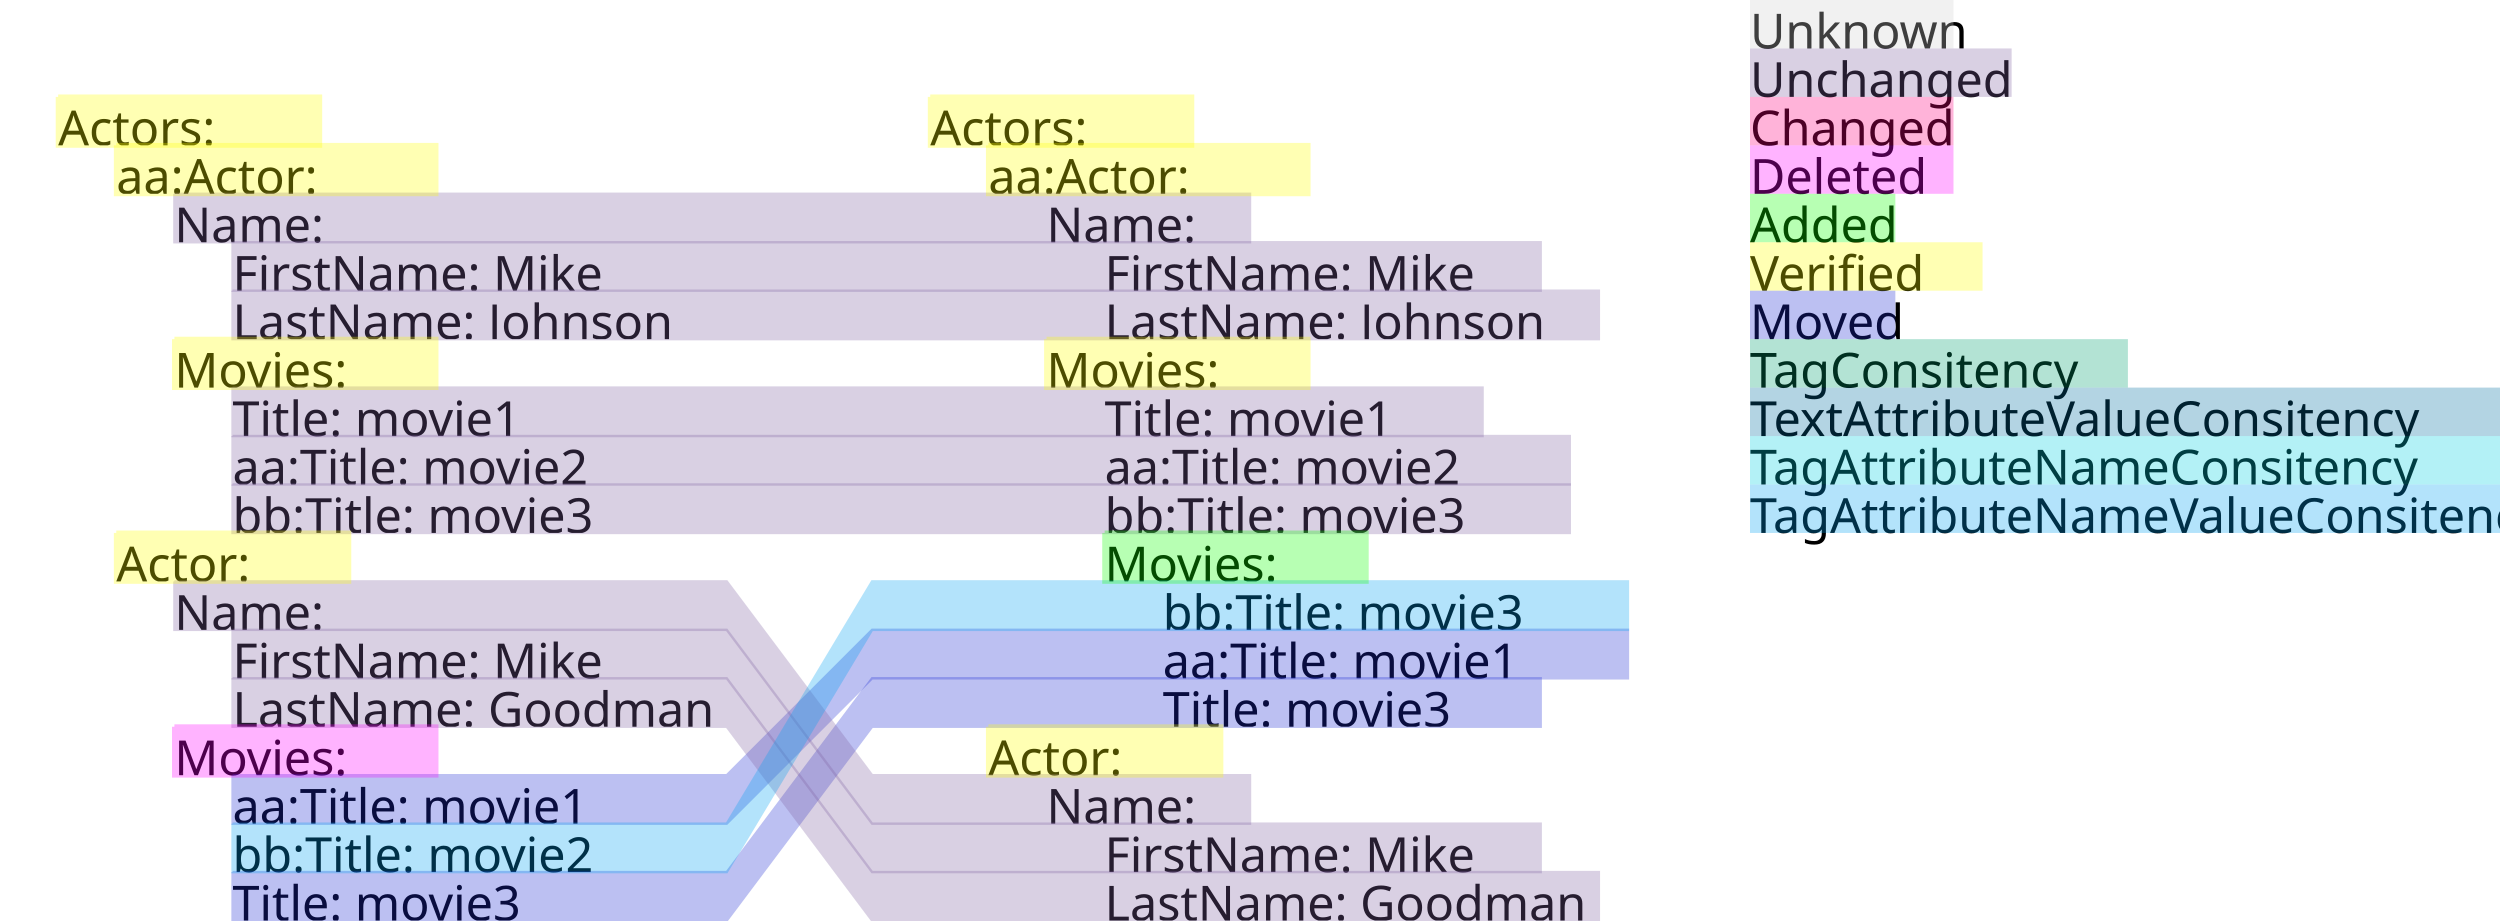
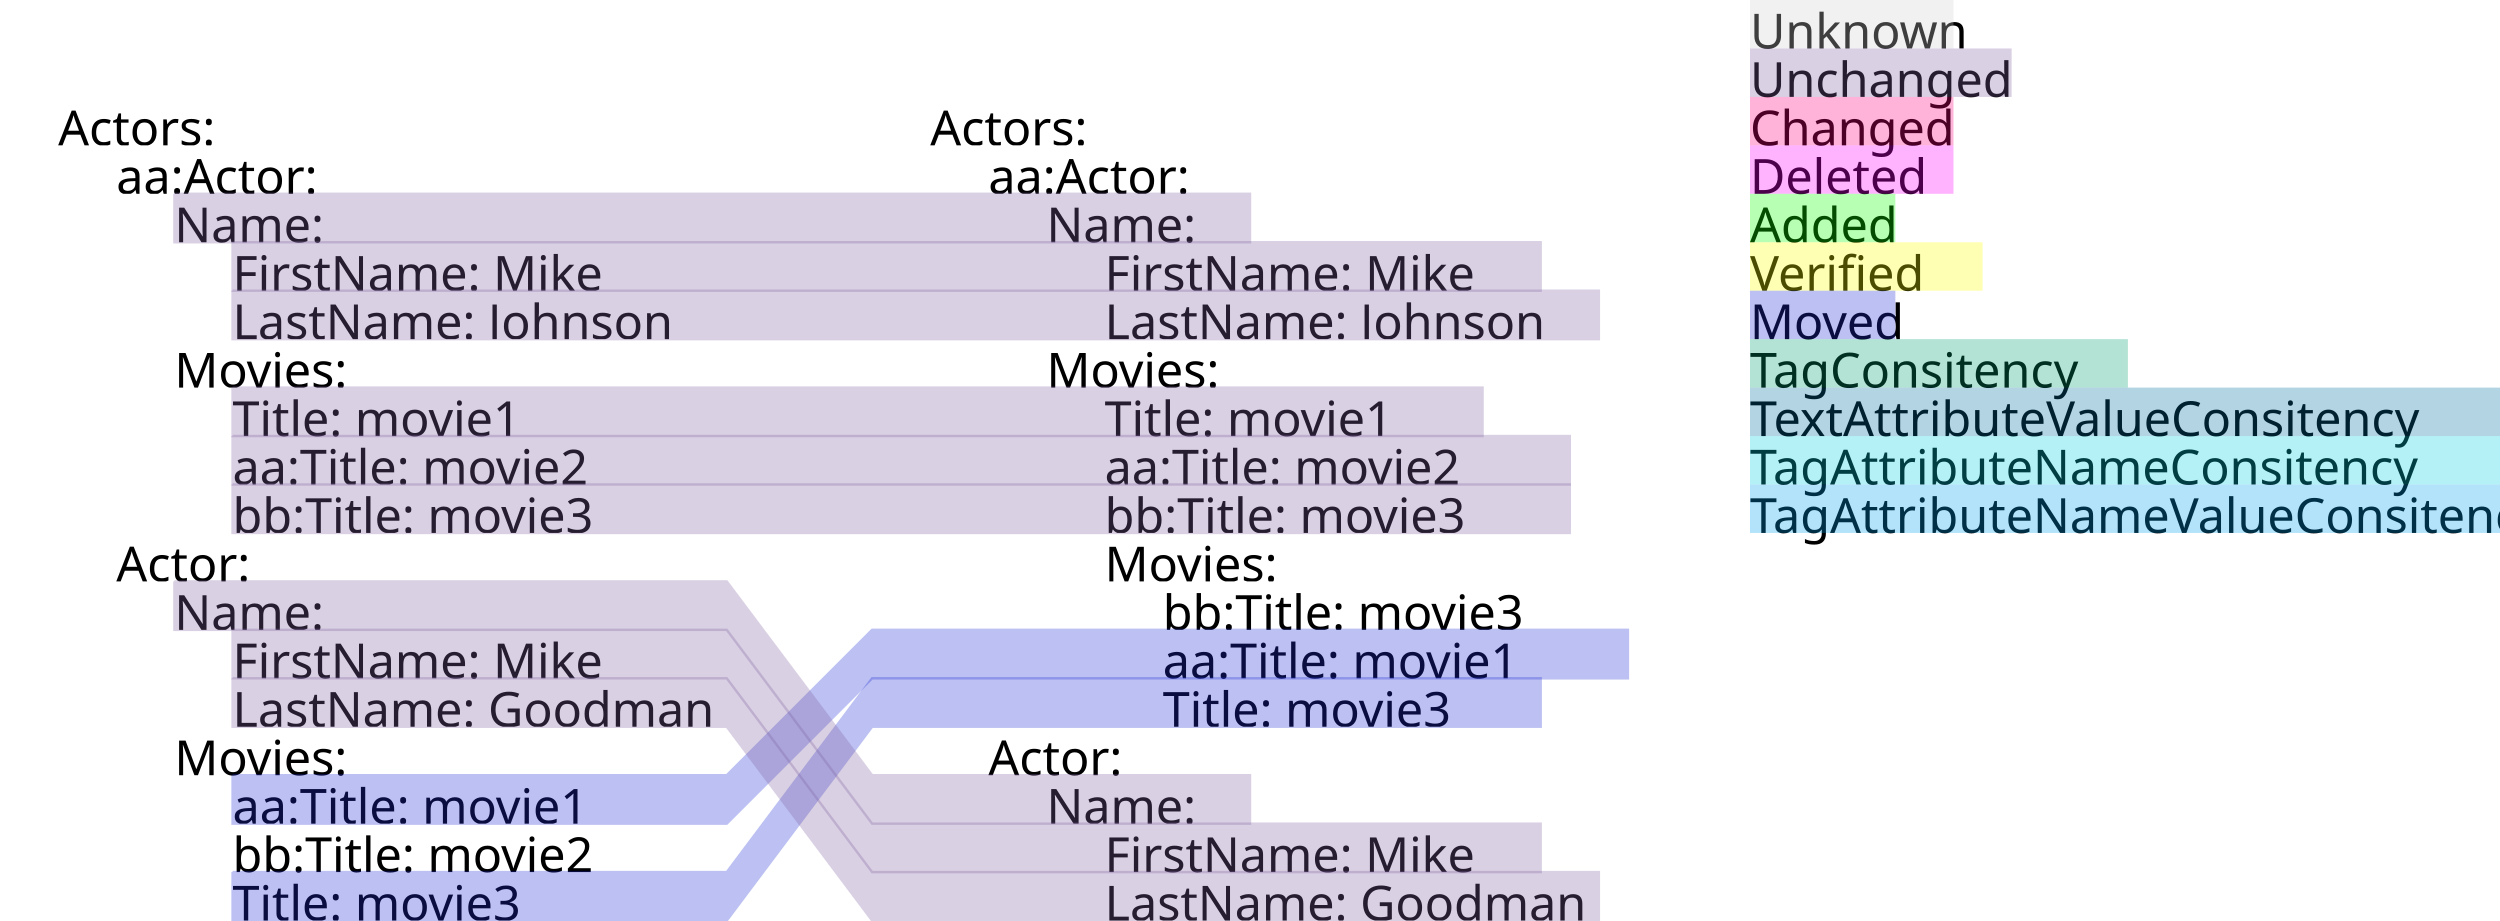
<svg xmlns="http://www.w3.org/2000/svg" baseProfile="full" height="190.0" version="1.1" viewBox="0,0,516.0,190.0" width="516.0">
  <defs />
  <svg baseProfile="full" height="100%" version="1.1" width="100%" x="0" y="0">
    <defs />
    <svg height="10.0" viewBox="0,0,54.0,10.0" width="54.0" x="12.0" y="20.0">
      <defs />
      <text font-family="Lucida Console" font-size="10" x="0" y="0">
        <tspan fill="black" x="0" y="10.0">Actors:  
</tspan>
      </text>
    </svg>
    <svg height="10.0" viewBox="0,0,66.0,10.0" width="66.0" x="24.0" y="30.0">
      <defs />
      <text font-family="Lucida Console" font-size="10" x="0" y="0">
        <tspan fill="black" x="0" y="10.0">aa:Actor:  
</tspan>
      </text>
    </svg>
    <svg height="10.0" viewBox="0,0,42.0,10.0" width="42.0" x="36.0" y="40.0">
      <defs />
      <text font-family="Lucida Console" font-size="10" x="0" y="0">
        <tspan fill="black" x="0" y="10.0">Name:  
</tspan>
      </text>
    </svg>
    <svg height="10.0" viewBox="0,0,90.0,10.0" width="90.0" x="48.0" y="50.0">
      <defs />
      <text font-family="Lucida Console" font-size="10" x="0" y="0">
        <tspan fill="black" x="0" y="10.0">FirstName: Mike</tspan>
      </text>
    </svg>
    <svg height="10.0" viewBox="0,0,102.0,10.0" width="102.0" x="48.0" y="60.0">
      <defs />
      <text font-family="Lucida Console" font-size="10" x="0" y="0">
        <tspan fill="black" x="0" y="10.0">LastName: Johnson</tspan>
      </text>
    </svg>
    <svg height="10.0" viewBox="0,0,54.0,10.0" width="54.0" x="36.0" y="70.0">
      <defs />
      <text font-family="Lucida Console" font-size="10" x="0" y="0">
        <tspan fill="black" x="0" y="10.0">Movies:  
</tspan>
      </text>
    </svg>
    <svg height="10.0" viewBox="0,0,78.0,10.0" width="78.0" x="48.0" y="80.0">
      <defs />
      <text font-family="Lucida Console" font-size="10" x="0" y="0">
        <tspan fill="black" x="0" y="10.0">Title: 
movie1
</tspan>
      </text>
    </svg>
    <svg height="10.0" viewBox="0,0,96.0,10.0" width="96.0" x="48.0" y="90.0">
      <defs />
      <text font-family="Lucida Console" font-size="10" x="0" y="0">
        <tspan fill="black" x="0" y="10.0">aa:Title: movie2</tspan>
      </text>
    </svg>
    <svg height="10.0" viewBox="0,0,96.0,10.0" width="96.0" x="48.0" y="100.0">
      <defs />
      <text font-family="Lucida Console" font-size="10" x="0" y="0">
        <tspan fill="black" x="0" y="10.0">bb:Title: movie3</tspan>
      </text>
    </svg>
    <svg height="10.0" viewBox="0,0,48.0,10.0" width="48.0" x="24.0" y="110.0">
      <defs />
      <text font-family="Lucida Console" font-size="10" x="0" y="0">
        <tspan fill="black" x="0" y="10.0">Actor:  
</tspan>
      </text>
    </svg>
    <svg height="10.0" viewBox="0,0,42.0,10.0" width="42.0" x="36.0" y="120.0">
      <defs />
      <text font-family="Lucida Console" font-size="10" x="0" y="0">
        <tspan fill="black" x="0" y="10.0">Name:  
</tspan>
      </text>
    </svg>
    <svg height="10.0" viewBox="0,0,90.0,10.0" width="90.0" x="48.0" y="130.0">
      <defs />
      <text font-family="Lucida Console" font-size="10" x="0" y="0">
        <tspan fill="black" x="0" y="10.0">FirstName: 
Mike
</tspan>
      </text>
    </svg>
    <svg height="10.0" viewBox="0,0,102.0,10.0" width="102.0" x="48.0" y="140.0">
      <defs />
      <text font-family="Lucida Console" font-size="10" x="0" y="0">
        <tspan fill="black" x="0" y="10.0">LastName: Goodman</tspan>
      </text>
    </svg>
    <svg height="10.0" viewBox="0,0,54.0,10.0" width="54.0" x="36.0" y="150.0">
      <defs />
      <text font-family="Lucida Console" font-size="10" x="0" y="0">
        <tspan fill="black" x="0" y="10.0">Movies:  
</tspan>
      </text>
    </svg>
    <svg height="10.0" viewBox="0,0,96.0,10.0" width="96.0" x="48.0" y="160.0">
      <defs />
      <text font-family="Lucida Console" font-size="10" x="0" y="0">
        <tspan fill="black" x="0" y="10.0">aa:Title: movie1</tspan>
      </text>
    </svg>
    <svg height="10.0" viewBox="0,0,96.0,10.0" width="96.0" x="48.0" y="170.0">
      <defs />
      <text font-family="Lucida Console" font-size="10" x="0" y="0">
        <tspan fill="black" x="0" y="10.0">bb:Title: movie2</tspan>
      </text>
    </svg>
    <svg height="10.0" viewBox="0,0,78.0,10.0" width="78.0" x="48.0" y="180.0">
      <defs />
      <text font-family="Lucida Console" font-size="10" x="0" y="0">
        <tspan fill="black" x="0" y="10.0">Title: movie3</tspan>
      </text>
    </svg>
  </svg>
  <svg baseProfile="full" height="100%" version="1.1" width="100%" x="180.0" y="0">
    <defs />
    <svg height="10.0" viewBox="0,0,54.0,10.0" width="54.0" x="12.0" y="20.0">
      <defs />
      <text font-family="Lucida Console" font-size="10" x="0" y="0">
        <tspan fill="black" x="0" y="10.0">Actors:  
</tspan>
      </text>
    </svg>
    <svg height="10.0" viewBox="0,0,66.0,10.0" width="66.0" x="24.0" y="30.0">
      <defs />
      <text font-family="Lucida Console" font-size="10" x="0" y="0">
        <tspan fill="black" x="0" y="10.0">aa:Actor:  
</tspan>
      </text>
    </svg>
    <svg height="10.0" viewBox="0,0,42.0,10.0" width="42.0" x="36.0" y="40.0">
      <defs />
      <text font-family="Lucida Console" font-size="10" x="0" y="0">
        <tspan fill="black" x="0" y="10.0">Name:  
</tspan>
      </text>
    </svg>
    <svg height="10.0" viewBox="0,0,90.0,10.0" width="90.0" x="48.0" y="50.0">
      <defs />
      <text font-family="Lucida Console" font-size="10" x="0" y="0">
        <tspan fill="black" x="0" y="10.0">FirstName: Mike</tspan>
      </text>
    </svg>
    <svg height="10.0" viewBox="0,0,102.0,10.0" width="102.0" x="48.0" y="60.0">
      <defs />
      <text font-family="Lucida Console" font-size="10" x="0" y="0">
        <tspan fill="black" x="0" y="10.0">LastName: Johnson</tspan>
      </text>
    </svg>
    <svg height="10.0" viewBox="0,0,54.0,10.0" width="54.0" x="36.0" y="70.0">
      <defs />
      <text font-family="Lucida Console" font-size="10" x="0" y="0">
        <tspan fill="black" x="0" y="10.0">Movies:  
</tspan>
      </text>
    </svg>
    <svg height="10.0" viewBox="0,0,78.0,10.0" width="78.0" x="48.0" y="80.0">
      <defs />
      <text font-family="Lucida Console" font-size="10" x="0" y="0">
        <tspan fill="black" x="0" y="10.0">Title: 
movie1
</tspan>
      </text>
    </svg>
    <svg height="10.0" viewBox="0,0,96.0,10.0" width="96.0" x="48.0" y="90.0">
      <defs />
      <text font-family="Lucida Console" font-size="10" x="0" y="0">
        <tspan fill="black" x="0" y="10.0">aa:Title: movie2</tspan>
      </text>
    </svg>
    <svg height="10.0" viewBox="0,0,96.0,10.0" width="96.0" x="48.0" y="100.0">
      <defs />
      <text font-family="Lucida Console" font-size="10" x="0" y="0">
        <tspan fill="black" x="0" y="10.0">bb:Title: movie3</tspan>
      </text>
    </svg>
    <svg height="10.0" viewBox="0,0,54.0,10.0" width="54.0" x="48.0" y="110.0">
      <defs />
      <text font-family="Lucida Console" font-size="10" x="0" y="0">
        <tspan fill="black" x="0" y="10.0">Movies:  
</tspan>
      </text>
    </svg>
    <svg height="10.0" viewBox="0,0,96.0,10.0" width="96.0" x="60.0" y="120.0">
      <defs />
      <text font-family="Lucida Console" font-size="10" x="0" y="0">
        <tspan fill="black" x="0" y="10.0">bb:Title: movie3</tspan>
      </text>
    </svg>
    <svg height="10.0" viewBox="0,0,96.0,10.0" width="96.0" x="60.0" y="130.0">
      <defs />
      <text font-family="Lucida Console" font-size="10" x="0" y="0">
        <tspan fill="black" x="0" y="10.0">aa:Title: movie1</tspan>
      </text>
    </svg>
    <svg height="10.0" viewBox="0,0,78.0,10.0" width="78.0" x="60.0" y="140.0">
      <defs />
      <text font-family="Lucida Console" font-size="10" x="0" y="0">
        <tspan fill="black" x="0" y="10.0">Title: movie3</tspan>
      </text>
    </svg>
    <svg height="10.0" viewBox="0,0,48.0,10.0" width="48.0" x="24.0" y="150.0">
      <defs />
      <text font-family="Lucida Console" font-size="10" x="0" y="0">
        <tspan fill="black" x="0" y="10.0">Actor:  
</tspan>
      </text>
    </svg>
    <svg height="10.0" viewBox="0,0,42.0,10.0" width="42.0" x="36.0" y="160.0">
      <defs />
      <text font-family="Lucida Console" font-size="10" x="0" y="0">
        <tspan fill="black" x="0" y="10.0">Name:  
</tspan>
      </text>
    </svg>
    <svg height="10.0" viewBox="0,0,90.0,10.0" width="90.0" x="48.0" y="170.0">
      <defs />
      <text font-family="Lucida Console" font-size="10" x="0" y="0">
        <tspan fill="black" x="0" y="10.0">FirstName: 
Mike
</tspan>
      </text>
    </svg>
    <svg height="10.0" viewBox="0,0,102.0,10.0" width="102.0" x="48.0" y="180.0">
      <defs />
      <text font-family="Lucida Console" font-size="10" x="0" y="0">
        <tspan fill="black" x="0" y="10.0">LastName: Goodman</tspan>
      </text>
    </svg>
  </svg>
  <svg baseProfile="full" height="100%" version="1.1" width="100%" x="337.2" y="0">
    <defs />
    <text fill="rgb(0,0,0)" font-family="Lucida Console" font-size="10" x="24.0" y="10.0">Unknown</text>
    <rect fill="rgb(208,208,208)" height="10.0" opacity="0.3" width="42.0" x="24.0" y="0.0" />
    <text fill="rgb(0,0,0)" font-family="Lucida Console" font-size="10" x="24.0" y="20.0">Unchanged</text>
    <rect fill="rgb(126,98,161)" height="10.0" opacity="0.3" width="54.0" x="24.0" y="10.0" />
    <text fill="rgb(0,0,0)" font-family="Lucida Console" font-size="10" x="24.0" y="30.0">Changed</text>
    <rect fill="rgb(255,0,128)" height="10.0" opacity="0.3" width="42.0" x="24.0" y="20.0" />
    <text fill="rgb(0,0,0)" font-family="Lucida Console" font-size="10" x="24.0" y="40.0">Deleted</text>
    <rect fill="rgb(255,0,255)" height="10.0" opacity="0.3" width="42.0" x="24.0" y="30.0" />
    <text fill="rgb(0,0,0)" font-family="Lucida Console" font-size="10" x="24.0" y="50.0">Added</text>
    <rect fill="rgb(15,255,0)" height="10.0" opacity="0.3" width="30.0" x="24.0" y="40.0" />
    <text fill="rgb(0,0,0)" font-family="Lucida Console" font-size="10" x="24.0" y="60.0">Verified</text>
    <rect fill="rgb(255,255,0)" height="10.0" opacity="0.3" width="48.0" x="24.0" y="50.0" />
    <text fill="rgb(0,0,0)" font-family="Lucida Console" font-size="10" x="24.0" y="70.0">Moved</text>
    <rect fill="rgb(30,45,210)" height="10.0" opacity="0.3" width="30.0" x="24.0" y="60.0" />
    <text fill="rgb(0,0,0)" font-family="Lucida Console" font-size="10" x="24.0" y="80.0">TagConsitency</text>
    <rect fill="rgb(0,160,112)" height="10.0" opacity="0.3" width="78.0" x="24.0" y="70.0" />
    <text fill="rgb(0,0,0)" font-family="Lucida Console" font-size="10" x="24.0" y="90.0">TextAttributeValueConsitency</text>
    <rect fill="rgb(0,112,160)" height="10.0" opacity="0.3" width="168.0" x="24.0" y="80.0" />
    <text fill="rgb(0,0,0)" font-family="Lucida Console" font-size="10" x="24.0" y="100.0">TagAttributeNameConsitency</text>
    <rect fill="rgb(0,208,224)" height="10.0" opacity="0.3" width="156.0" x="24.0" y="90.0" />
    <text fill="rgb(0,0,0)" font-family="Lucida Console" font-size="10" x="24.0" y="110.0">TagAttributeNameValueConsitency</text>
    <rect fill="rgb(0,160,240)" height="10.0" opacity="0.3" width="186.0" x="24.0" y="100.0" />
  </svg>
  <polyline fill="rgb(30,45,210)" opacity="0.3" points="48.0,180.0 150.0,180.0 180.0,140.0 318.0,140.0 318.0,150.0 180.0,150.0 150.0,190.0 48.0,190.0 48.0,180.0" stroke="rgb(30,45,210)" stroke-width="0.5" />
  <polyline fill="rgb(30,45,210)" opacity="0.3" points="48.0,160.0 150.0,160.0 180.0,130.0 336.0,130.0 336.0,140.0 180.0,140.0 150.0,170.0 48.0,170.0 48.0,160.0" stroke="rgb(30,45,210)" stroke-width="0.5" />
  <polyline fill="rgb(126,98,161)" opacity="0.3" points="36.0,120.0 150.0,120.0 180.0,160.0 258.0,160.0 258.0,170.0 180.0,170.0 150.0,130.0 36.0,130.0 36.0,120.0" stroke="rgb(126,98,161)" stroke-width="0.5" />
  <polyline fill="rgb(126,98,161)" opacity="0.3" points="36.0,40.0 150.0,40.0 180.0,40.0 258.0,40.0 258.0,50.0 180.0,50.0 150.0,50.0 36.0,50.0 36.0,40.0" stroke="rgb(126,98,161)" stroke-width="0.5" />
+   <polyline fill="rgb(126,98,161)" opacity="0.3" points="48.0,130.0 150.0,130.0 180.0,170.0 318.0,170.0 318.0,180.0 180.0,180.0 150.0,140.0 48.0,140.0 48.0,130.0" stroke="rgb(126,98,161)" stroke-width="0.5" />
  <polyline fill="rgb(126,98,161)" opacity="0.3" points="48.0,140.0 150.0,140.0 180.0,180.0 330.0,180.0 330.0,190.0 180.0,190.0 150.0,150.0 48.0,150.0 48.0,140.0" stroke="rgb(126,98,161)" stroke-width="0.5" />
-   <polyline fill="rgb(126,98,161)" opacity="0.3" points="48.0,130.0 150.0,130.0 180.0,170.0 318.0,170.0 318.0,180.0 180.0,180.0 150.0,140.0 48.0,140.0 48.0,130.0" stroke="rgb(126,98,161)" stroke-width="0.5" />
  <polyline fill="rgb(126,98,161)" opacity="0.3" points="48.0,80.0 150.0,80.0 180.0,80.0 306.0,80.0 306.0,90.0 180.0,90.0 150.0,90.0 48.0,90.0 48.0,80.0" stroke="rgb(126,98,161)" stroke-width="0.5" />
-   <polyline fill="rgb(126,98,161)" opacity="0.3" points="48.0,60.0 150.0,60.0 180.0,60.0 330.0,60.0 330.0,70.0 180.0,70.0 150.0,70.0 48.0,70.0 48.0,60.0" stroke="rgb(126,98,161)" stroke-width="0.5" />
-   <polyline fill="rgb(126,98,161)" opacity="0.3" points="48.0,50.0 150.0,50.0 180.0,50.0 318.0,50.0 318.0,60.0 180.0,60.0 150.0,60.0 48.0,60.0 48.0,50.0" stroke="rgb(126,98,161)" stroke-width="0.5" />
  <polyline fill="rgb(126,98,161)" opacity="0.3" points="48.0,90.0 150.0,90.0 180.0,90.0 324.0,90.0 324.0,100.0 180.0,100.0 150.0,100.0 48.0,100.0 48.0,90.0" stroke="rgb(126,98,161)" stroke-width="0.5" />
  <polyline fill="rgb(126,98,161)" opacity="0.3" points="48.0,100.0 150.0,100.0 180.0,100.0 324.0,100.0 324.0,110.0 180.0,110.0 150.0,110.0 48.0,110.0 48.0,100.0" stroke="rgb(126,98,161)" stroke-width="0.5" />
-   <polyline fill="rgb(0,160,240)" opacity="0.3" points="48.0,170.0 150.0,170.0 180.0,120.0 336.0,120.0 336.0,130.0 180.0,130.0 150.0,180.0 48.0,180.0 48.0,170.0" stroke="rgb(0,160,240)" stroke-width="0.5" />
-   <polyline fill="rgb(15,255,0)" opacity="0.3" points="228.0,110.0 282.0,110.0 282.0,120.0 228.0,120.0 228.0,110.0" stroke="rgb(15,255,0)" stroke-width="1" />
-   <polyline fill="rgb(255,0,255)" opacity="0.3" points="36.0,150.0 90.0,150.0 90.0,160.0 36.0,160.0 36.0,150.0" stroke="rgb(255,0,255)" stroke-width="1" />
-   <polyline fill="rgb(255,255,0)" opacity="0.3" points="192.0,20.0 246.0,20.0 246.0,30.0 192.0,30.0 192.0,20.0" stroke="rgb(255,255,0)" stroke-width="1" />
-   <polyline fill="rgb(255,255,0)" opacity="0.3" points="204.0,150.0 252.0,150.0 252.0,160.0 204.0,160.0 204.0,150.0" stroke="rgb(255,255,0)" stroke-width="1" />
-   <polyline fill="rgb(255,255,0)" opacity="0.3" points="204.0,30.0 270.0,30.0 270.0,40.0 204.0,40.0 204.0,30.0" stroke="rgb(255,255,0)" stroke-width="1" />
-   <polyline fill="rgb(255,255,0)" opacity="0.3" points="216.0,70.0 270.0,70.0 270.0,80.0 216.0,80.0 216.0,70.0" stroke="rgb(255,255,0)" stroke-width="1" />
-   <polyline fill="rgb(255,255,0)" opacity="0.3" points="12.0,20.0 66.0,20.0 66.0,30.0 12.0,30.0 12.0,20.0" stroke="rgb(255,255,0)" stroke-width="1" />
-   <polyline fill="rgb(255,255,0)" opacity="0.3" points="24.0,110.0 72.0,110.0 72.0,120.0 24.0,120.0 24.0,110.0" stroke="rgb(255,255,0)" stroke-width="1" />
-   <polyline fill="rgb(255,255,0)" opacity="0.3" points="24.0,30.0 90.0,30.0 90.0,40.0 24.0,40.0 24.0,30.0" stroke="rgb(255,255,0)" stroke-width="1" />
-   <polyline fill="rgb(255,255,0)" opacity="0.3" points="36.0,70.0 90.0,70.0 90.0,80.0 36.0,80.0 36.0,70.0" stroke="rgb(255,255,0)" stroke-width="1" />
+   <polyline fill="rgb(126,98,161)" opacity="0.3" points="48.0,50.0 150.0,50.0 180.0,50.0 318.0,50.0 318.0,60.0 180.0,60.0 150.0,60.0 48.0,60.0 48.0,50.0" stroke="rgb(126,98,161)" stroke-width="0.5" />
+   <polyline fill="rgb(126,98,161)" opacity="0.3" points="48.0,60.0 150.0,60.0 180.0,60.0 330.0,60.0 330.0,70.0 180.0,70.0 150.0,70.0 48.0,70.0 48.0,60.0" stroke="rgb(126,98,161)" stroke-width="0.5" />
</svg>
